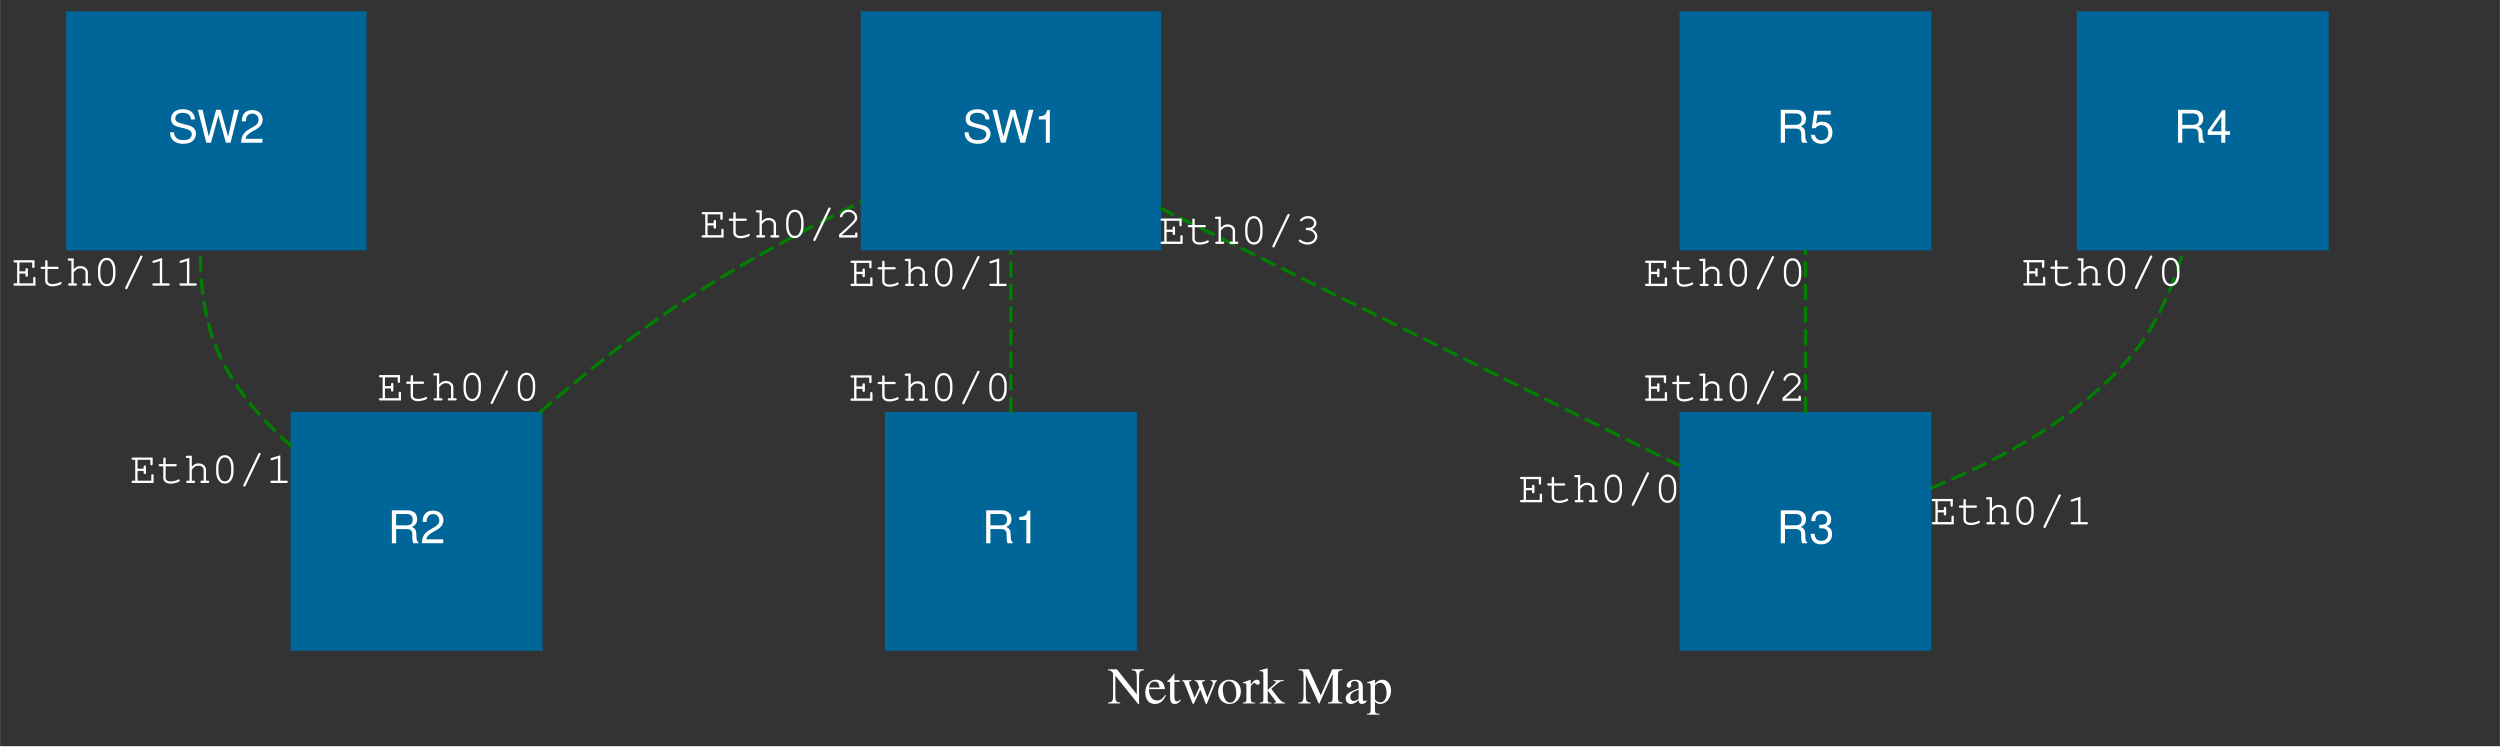
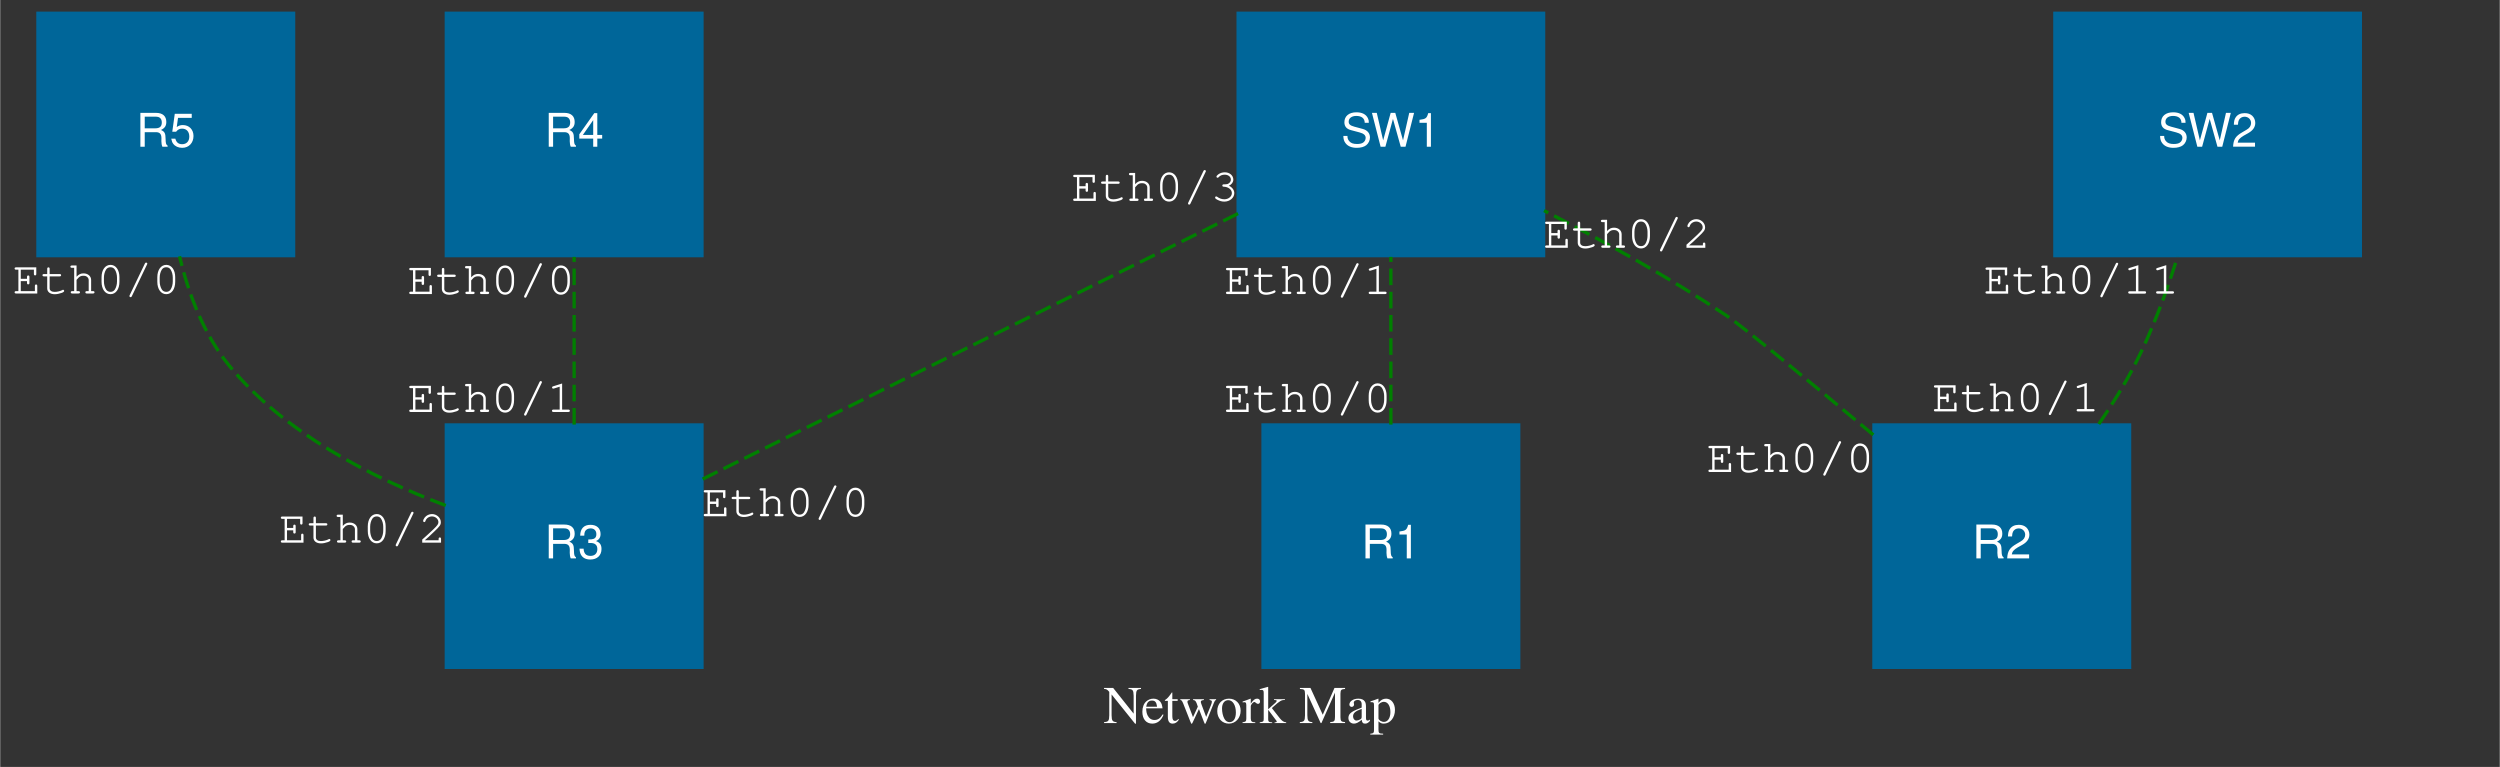
- <svg xmlns="http://www.w3.org/2000/svg" width="774pt" height="231pt" viewBox="0.00 0.00 773.94 231.00">
+ <svg xmlns="http://www.w3.org/2000/svg" width="753pt" height="231pt" viewBox="0.00 0.00 752.86 231.00">
  <g id="graph0" class="graph" transform="scale(1 1) rotate(0) translate(4 227)">
-     <polygon fill="#333333" stroke="none" points="-4,4 -4,-227 769.941,-227 769.941,4 -4,4" />
-     <text text-anchor="middle" x="382.971" y="-9.2" font-family="Times,serif" font-size="16.00" fill="white">Network Map</text>
+     <polygon fill="#333333" stroke="none" points="-4,4 -4,-227 748.861,-227 748.861,4 -4,4" />
+     <text text-anchor="middle" x="372.431" y="-9.2" font-family="Times,serif" font-size="16.00" fill="white">Network Map</text>
    <g id="node1" class="node">
-       <polygon fill="#006699" stroke="#006699" points="108.941,-223 16.941,-223 16.941,-150 108.941,-150 108.941,-223" />
-       <text text-anchor="middle" x="62.941" y="-182.8" font-family="Helvetica,sans-Serif" font-size="14.00" fill="white">SW2</text>
+       <polygon fill="#006699" stroke="#006699" points="84.361,-223 7.361,-223 7.361,-150 84.361,-150 84.361,-223" />
+       <text text-anchor="middle" x="45.861" y="-182.8" font-family="Helvetica,sans-Serif" font-size="14.00" fill="white">R5</text>
    </g>
    <g id="node2" class="node">
-       <polygon fill="#006699" stroke="#006699" points="593.441,-223 516.441,-223 516.441,-150 593.441,-150 593.441,-223" />
-       <text text-anchor="middle" x="554.941" y="-182.8" font-family="Helvetica,sans-Serif" font-size="14.00" fill="white">R5</text>
+       <polygon fill="#006699" stroke="#006699" points="706.861,-223 614.861,-223 614.861,-150 706.861,-150 706.861,-223" />
+       <text text-anchor="middle" x="660.861" y="-182.8" font-family="Helvetica,sans-Serif" font-size="14.00" fill="white">SW2</text>
    </g>
    <g id="node3" class="node">
-       <polygon fill="#006699" stroke="#006699" points="716.441,-223 639.441,-223 639.441,-150 716.441,-150 716.441,-223" />
-       <text text-anchor="middle" x="677.941" y="-182.8" font-family="Helvetica,sans-Serif" font-size="14.00" fill="white">R4</text>
+       <polygon fill="#006699" stroke="#006699" points="453.361,-99 376.361,-99 376.361,-26 453.361,-26 453.361,-99" />
+       <text text-anchor="middle" x="414.861" y="-58.8" font-family="Helvetica,sans-Serif" font-size="14.00" fill="white">R1</text>
+     </g>
+     <g id="node6" class="node">
+       <polygon fill="#006699" stroke="#006699" points="460.861,-223 368.861,-223 368.861,-150 460.861,-150 460.861,-223" />
+       <text text-anchor="middle" x="414.861" y="-182.8" font-family="Helvetica,sans-Serif" font-size="14.00" fill="white">SW1</text>
+     </g>
+     <g id="edge1" class="edge">
+       <path fill="none" stroke="green" stroke-dasharray="5,2" d="M414.861,-99.115C414.861,-115.01 414.861,-133.704 414.861,-149.629" />
+       <text text-anchor="middle" x="464.861" y="-120.8" font-family="Courier,monospace" font-size="14.00" fill="white">            </text>
+       <text text-anchor="middle" x="389.861" y="-138.429" font-family="Courier,monospace" font-size="14.00" fill="white">Eth0/1</text>
+       <text text-anchor="middle" x="389.861" y="-102.915" font-family="Courier,monospace" font-size="14.00" fill="white">Eth0/0</text>
    </g>
    <g id="node4" class="node">
-       <polygon fill="#006699" stroke="#006699" points="354.941,-223 262.941,-223 262.941,-150 354.941,-150 354.941,-223" />
-       <text text-anchor="middle" x="308.941" y="-182.8" font-family="Helvetica,sans-Serif" font-size="14.00" fill="white">SW1</text>
+       <polygon fill="#006699" stroke="#006699" points="207.361,-99 130.361,-99 130.361,-26 207.361,-26 207.361,-99" />
+       <text text-anchor="middle" x="168.861" y="-58.8" font-family="Helvetica,sans-Serif" font-size="14.00" fill="white">R3</text>
+     </g>
+     <g id="edge6" class="edge">
+       <path fill="none" stroke="green" stroke-dasharray="5,2" d="M130.188,-74.745C108.081,-83.051 81.523,-96.527 64.861,-117 57.305,-126.285 52.747,-138.368 50,-149.796" />
+       <text text-anchor="middle" x="114.861" y="-120.8" font-family="Courier,monospace" font-size="14.00" fill="white">            </text>
+       <text text-anchor="middle" x="25" y="-138.596" font-family="Courier,monospace" font-size="14.00" fill="white">Eth0/0</text>
+       <text text-anchor="middle" x="105.188" y="-63.545" font-family="Courier,monospace" font-size="14.00" fill="white">Eth0/2</text>
+     </g>
+     <g id="edge4" class="edge">
+       <path fill="none" stroke="green" stroke-dasharray="5,2" d="M207.569,-82.697C251.273,-104.371 322.334,-139.613 368.841,-162.677" />
+       <text text-anchor="middle" x="356.861" y="-120.8" font-family="Courier,monospace" font-size="14.00" fill="white">            </text>
+       <text text-anchor="middle" x="343.841" y="-166.477" font-family="Courier,monospace" font-size="14.00" fill="white">Eth0/3</text>
+       <text text-anchor="middle" x="232.569" y="-71.497" font-family="Courier,monospace" font-size="14.00" fill="white">Eth0/0</text>
+     </g>
+     <g id="node7" class="node">
+       <polygon fill="#006699" stroke="#006699" points="207.361,-223 130.361,-223 130.361,-150 207.361,-150 207.361,-223" />
+       <text text-anchor="middle" x="168.861" y="-182.8" font-family="Helvetica,sans-Serif" font-size="14.00" fill="white">R4</text>
+     </g>
+     <g id="edge5" class="edge">
+       <path fill="none" stroke="green" stroke-dasharray="5,2" d="M168.861,-99.115C168.861,-115.01 168.861,-133.704 168.861,-149.629" />
+       <text text-anchor="middle" x="218.861" y="-120.8" font-family="Courier,monospace" font-size="14.00" fill="white">            </text>
+       <text text-anchor="middle" x="143.861" y="-138.429" font-family="Courier,monospace" font-size="14.00" fill="white">Eth0/0</text>
+       <text text-anchor="middle" x="143.861" y="-102.915" font-family="Courier,monospace" font-size="14.00" fill="white">Eth0/1</text>
    </g>
    <g id="node5" class="node">
-       <polygon fill="#006699" stroke="#006699" points="347.441,-99 270.441,-99 270.441,-26 347.441,-26 347.441,-99" />
-       <text text-anchor="middle" x="308.941" y="-58.8" font-family="Helvetica,sans-Serif" font-size="14.00" fill="white">R1</text>
-     </g>
-     <g id="edge1" class="edge">
-       <path fill="none" stroke="green" stroke-dasharray="5,2" d="M308.941,-99.115C308.941,-115.01 308.941,-133.704 308.941,-149.629" />
-       <text text-anchor="middle" x="358.941" y="-120.8" font-family="Courier,monospace" font-size="14.00" fill="white">            </text>
-       <text text-anchor="middle" x="283.941" y="-138.429" font-family="Courier,monospace" font-size="14.00" fill="white">Eth0/1</text>
-       <text text-anchor="middle" x="283.941" y="-102.915" font-family="Courier,monospace" font-size="14.00" fill="white">Eth0/0</text>
-     </g>
-     <g id="node6" class="node">
-       <polygon fill="#006699" stroke="#006699" points="163.441,-99 86.441,-99 86.441,-26 163.441,-26 163.441,-99" />
-       <text text-anchor="middle" x="124.941" y="-58.8" font-family="Helvetica,sans-Serif" font-size="14.00" fill="white">R2</text>
+       <polygon fill="#006699" stroke="#006699" points="637.361,-99 560.361,-99 560.361,-26 637.361,-26 637.361,-99" />
+       <text text-anchor="middle" x="598.861" y="-58.8" font-family="Helvetica,sans-Serif" font-size="14.00" fill="white">R2</text>
    </g>
    <g id="edge3" class="edge">
-       <path fill="none" stroke="green" stroke-dasharray="5,2" d="M86.371,-88.673C77.374,-96.581 68.962,-106.13 63.941,-117 59.303,-127.042 57.903,-138.828 58,-149.765" />
-       <text text-anchor="middle" x="113.941" y="-120.8" font-family="Courier,monospace" font-size="14.00" fill="white">            </text>
-       <text text-anchor="middle" x="29" y="-138.565" font-family="Courier,monospace" font-size="14.00" fill="white">Eth0/11</text>
-       <text text-anchor="middle" x="61.371" y="-77.473" font-family="Courier,monospace" font-size="14.00" fill="white">Eth0/1</text>
+       <path fill="none" stroke="green" stroke-dasharray="5,2" d="M628.096,-99.278C632.037,-105.007 635.777,-111.023 638.861,-117 644.131,-127.212 648.454,-138.931 651.831,-149.755" />
+       <text text-anchor="middle" x="694.861" y="-120.8" font-family="Courier,monospace" font-size="14.00" fill="white">            </text>
+       <text text-anchor="middle" x="622.831" y="-138.555" font-family="Courier,monospace" font-size="14.00" fill="white">Eth0/11</text>
+       <text text-anchor="middle" x="603.096" y="-103.079" font-family="Courier,monospace" font-size="14.00" fill="white">Eth0/1</text>
    </g>
    <g id="edge2" class="edge">
-       <path fill="none" stroke="green" stroke-dasharray="5,2" d="M162.959,-99.207C175.789,-110.382 190.523,-122.312 204.941,-132 223.059,-144.173 244.299,-155.557 262.845,-164.667" />
-       <text text-anchor="middle" x="254.941" y="-120.8" font-family="Courier,monospace" font-size="14.00" fill="white">            </text>
-       <text text-anchor="middle" x="237.845" y="-153.467" font-family="Courier,monospace" font-size="14.00" fill="white">Eth0/2</text>
-       <text text-anchor="middle" x="137.959" y="-103.007" font-family="Courier,monospace" font-size="14.00" fill="white">Eth0/0</text>
-     </g>
-     <g id="node7" class="node">
-       <polygon fill="#006699" stroke="#006699" points="593.441,-99 516.441,-99 516.441,-26 593.441,-26 593.441,-99" />
-       <text text-anchor="middle" x="554.941" y="-58.8" font-family="Helvetica,sans-Serif" font-size="14.00" fill="white">R3</text>
-     </g>
-     <g id="edge6" class="edge">
-       <path fill="none" stroke="green" stroke-dasharray="5,2" d="M554.941,-99.115C554.941,-115.01 554.941,-133.704 554.941,-149.629" />
-       <text text-anchor="middle" x="604.941" y="-120.8" font-family="Courier,monospace" font-size="14.00" fill="white">            </text>
-       <text text-anchor="middle" x="529.941" y="-138.429" font-family="Courier,monospace" font-size="14.00" fill="white">Eth0/0</text>
-       <text text-anchor="middle" x="529.941" y="-102.915" font-family="Courier,monospace" font-size="14.00" fill="white">Eth0/2</text>
-     </g>
-     <g id="edge5" class="edge">
-       <path fill="none" stroke="green" stroke-dasharray="5,2" d="M593.707,-75.847C614.777,-84.363 639.76,-97.681 655.941,-117 663.721,-126.288 668.763,-138.373 672.026,-149.8" />
-       <text text-anchor="middle" x="715.941" y="-120.8" font-family="Courier,monospace" font-size="14.00" fill="white">            </text>
-       <text text-anchor="middle" x="647.026" y="-138.6" font-family="Courier,monospace" font-size="14.00" fill="white">Eth0/0</text>
-       <text text-anchor="middle" x="618.707" y="-64.647" font-family="Courier,monospace" font-size="14.00" fill="white">Eth0/1</text>
-     </g>
-     <g id="edge4" class="edge">
-       <path fill="none" stroke="green" stroke-dasharray="5,2" d="M516.233,-82.697C472.529,-104.371 401.468,-139.613 354.961,-162.677" />
-       <text text-anchor="middle" x="496.941" y="-120.8" font-family="Courier,monospace" font-size="14.00" fill="white">            </text>
-       <text text-anchor="middle" x="379.961" y="-151.477" font-family="Courier,monospace" font-size="14.00" fill="white">Eth0/3</text>
-       <text text-anchor="middle" x="491.233" y="-71.497" font-family="Courier,monospace" font-size="14.00" fill="white">Eth0/0</text>
+       <path fill="none" stroke="green" stroke-dasharray="5,2" d="M560.175,-96.025C540.939,-112.088 520.756,-128.733 515.861,-132 498.614,-143.512 478.618,-154.54 460.991,-163.561" />
+       <text text-anchor="middle" x="583.861" y="-120.8" font-family="Courier,monospace" font-size="14.00" fill="white">            </text>
+       <text text-anchor="middle" x="485.991" y="-152.361" font-family="Courier,monospace" font-size="14.00" fill="white">Eth0/2</text>
+       <text text-anchor="middle" x="535.175" y="-84.825" font-family="Courier,monospace" font-size="14.00" fill="white">Eth0/0</text>
    </g>
  </g>
</svg>
